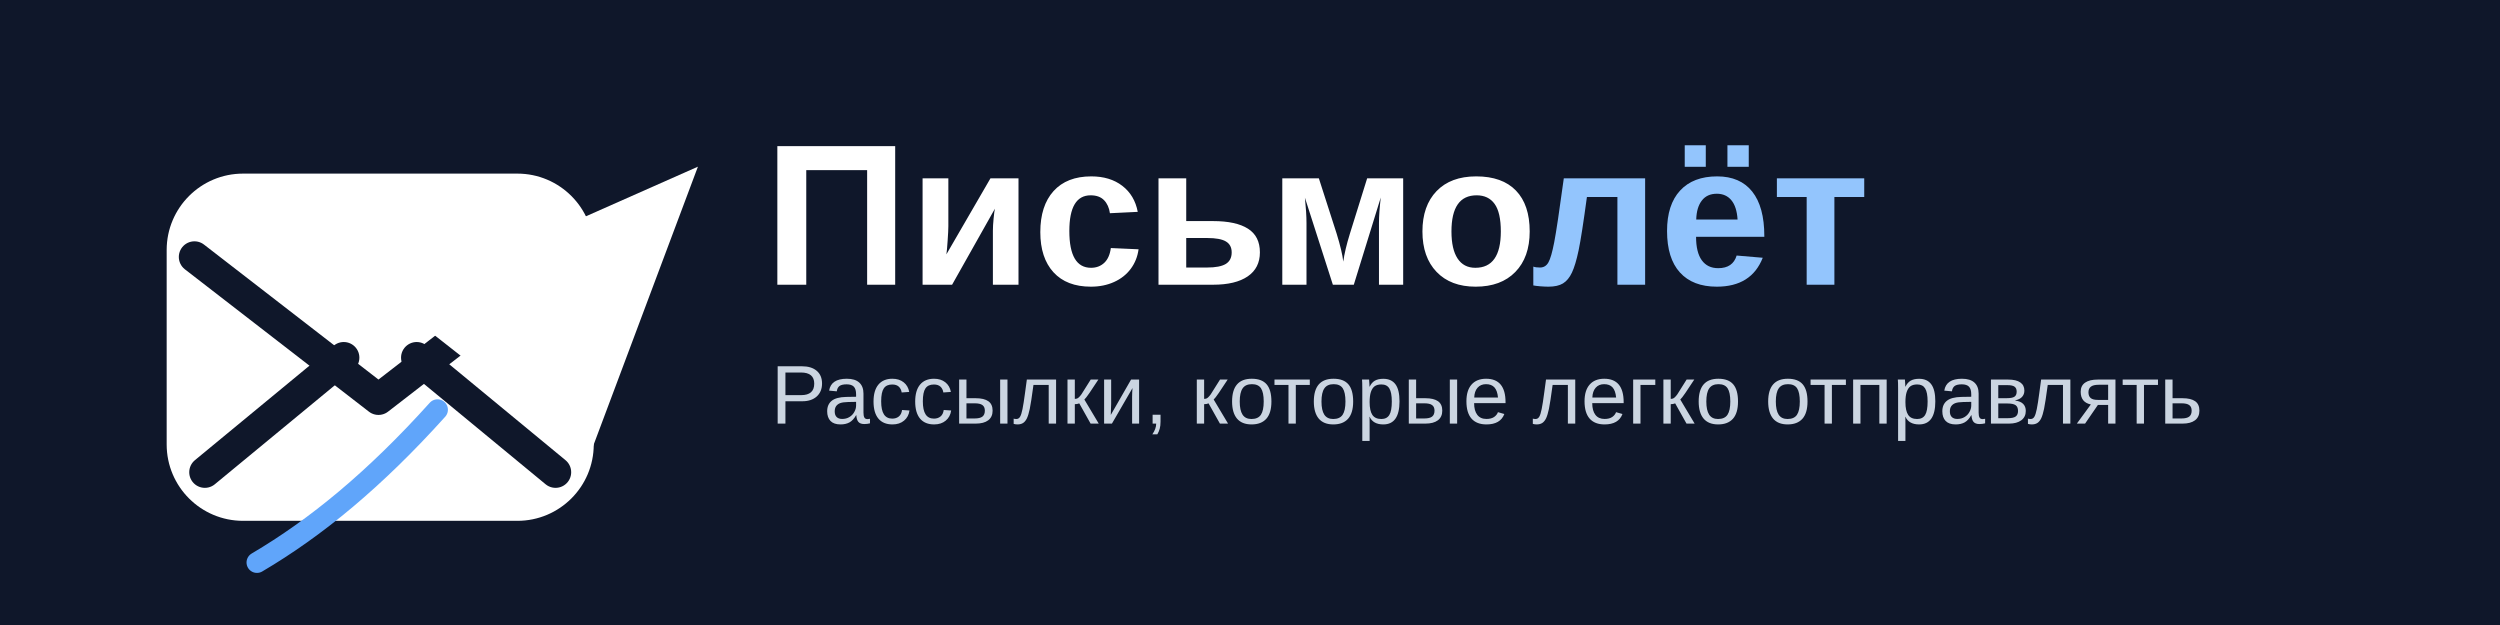
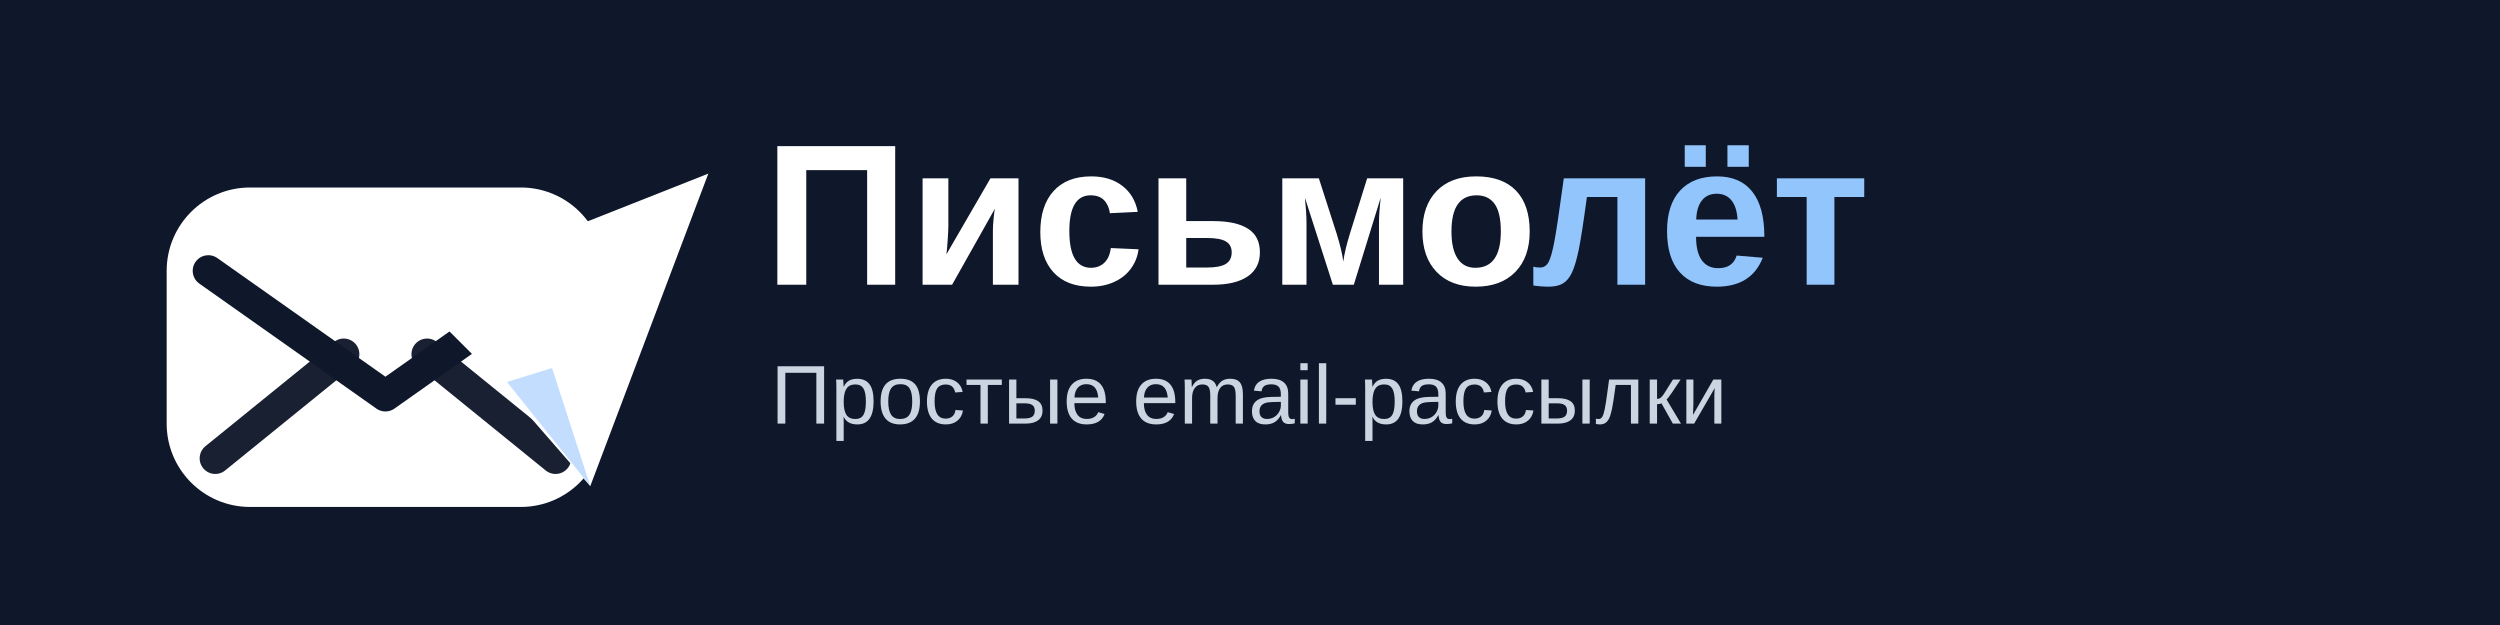
- <svg xmlns="http://www.w3.org/2000/svg" width="720" height="180" viewBox="0 0 720 180">
+ <svg xmlns="http://www.w3.org/2000/svg" width="720" height="180" viewBox="0 0 720 180" role="img" aria-label="Письмолёт">
  <rect width="720" height="180" fill="#0F172A" />
-   <g transform="translate(38 40)">
-     <rect x="10" y="10" width="123" height="100" rx="22" fill="#ffffff" />
-     <path d="M18 34L71 75L124 34" stroke="#0F172A" stroke-width="9" stroke-linecap="round" stroke-linejoin="round" fill="none" />
-     <path d="M21 96L61 63" stroke="#0F172A" stroke-width="9" stroke-linecap="round" fill="none" />
-     <path d="M122 96L82 63" stroke="#0F172A" stroke-width="9" stroke-linecap="round" fill="none" />
-     <path d="M75 47L163 8L130 96L103 69L75 47Z" fill="#ffffff" />
-     <path d="M36 122C53 112 70 98 88 78" stroke="#60A5FA" stroke-width="6" stroke-linecap="round" fill="none" />
+   <g transform="translate(38 36)">
+     <rect x="10" y="18" width="126" height="92" rx="24" fill="#ffffff" />
+     <path d="M22 42L73 78L124 42" stroke="#0F172A" stroke-width="9" stroke-linecap="round" stroke-linejoin="round" fill="none" />
+     <path d="M24 96L61 66" stroke="#0F172A" stroke-width="9" stroke-linecap="round" fill="none" opacity=".96" />
+     <path d="M122 96L85 66" stroke="#0F172A" stroke-width="9" stroke-linecap="round" fill="none" opacity=".96" />
+     <path d="M80 48L166 14L132 104L105 73L80 48Z" fill="#ffffff" />
+     <path d="M108 74L132 104L121 70" fill="#BFDBFE" opacity=".95" />
  </g>
  <text x="220" y="82" fill="#ffffff" font-family="Arial, sans-serif" font-size="58" font-weight="800">Письмо</text>
  <text x="441" y="82" fill="#93C5FD" font-family="Arial, sans-serif" font-size="58" font-weight="800">лёт</text>
-   <text x="222" y="122" fill="#CBD5E1" font-family="Arial, sans-serif" font-size="24">Рассылки, которые легко отправлять</text>
+   <text x="222" y="122" fill="#CBD5E1" font-family="Arial, sans-serif" font-size="24">Простые email-рассылки</text>
</svg>
